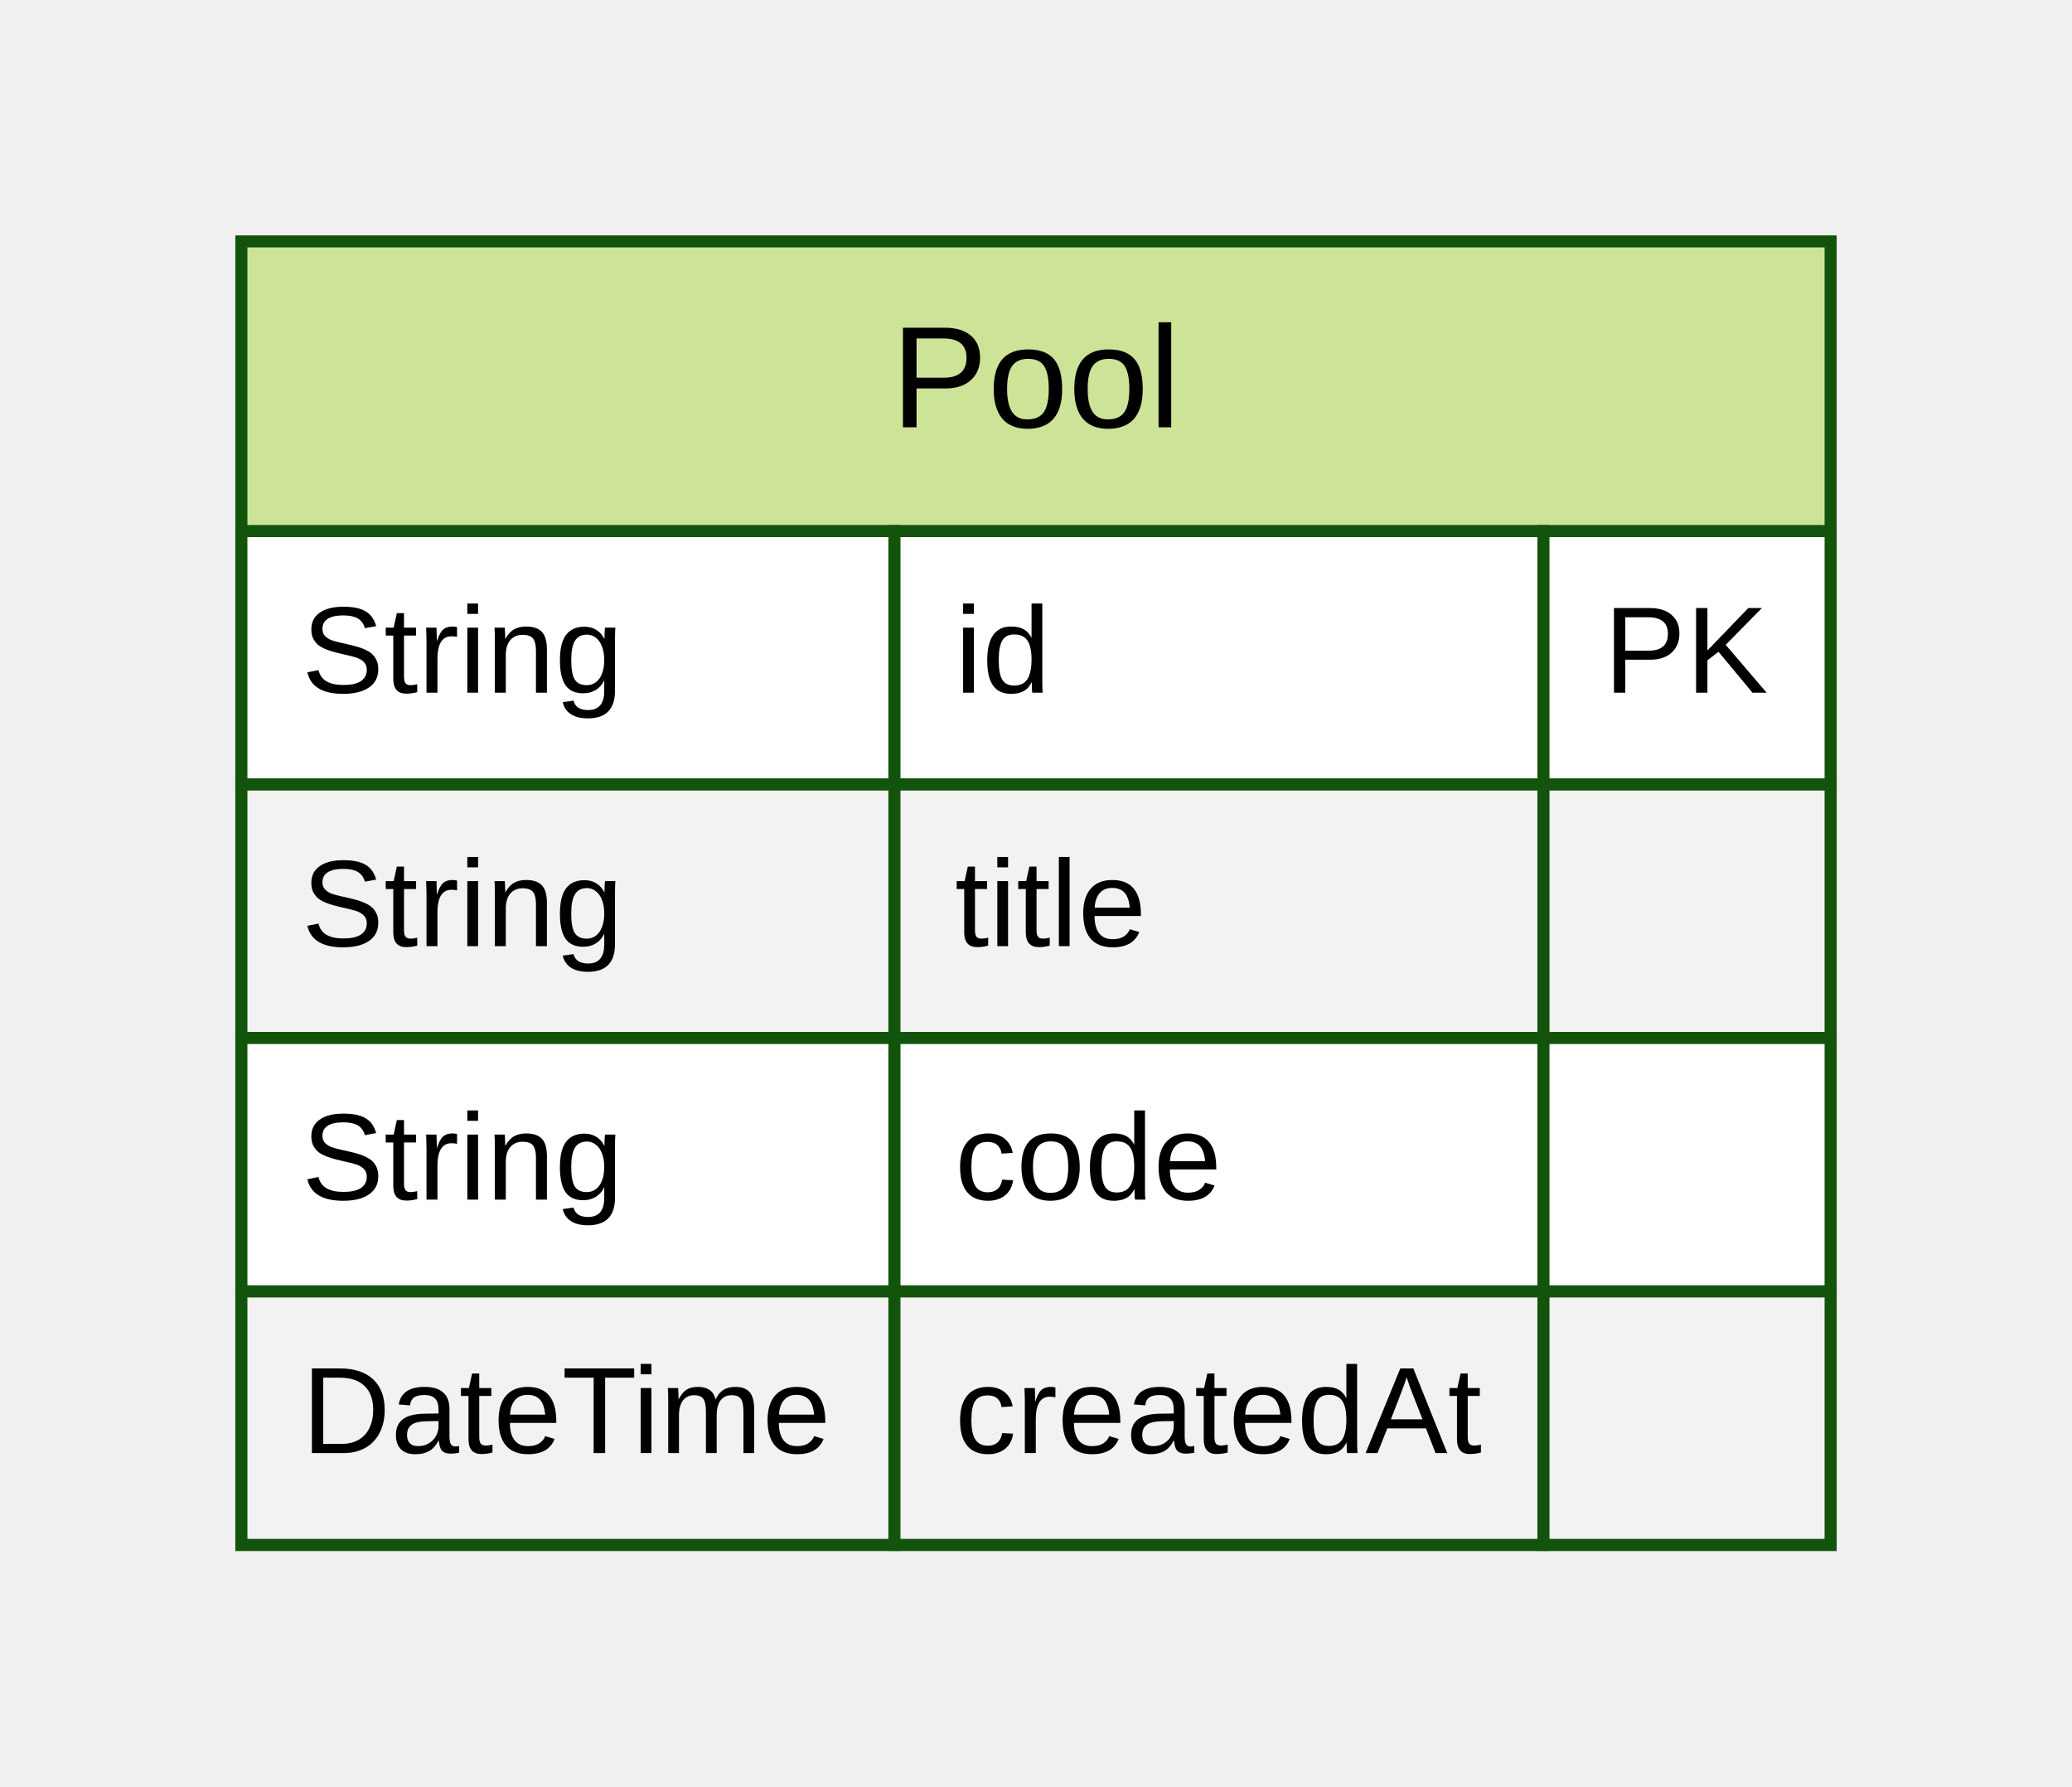
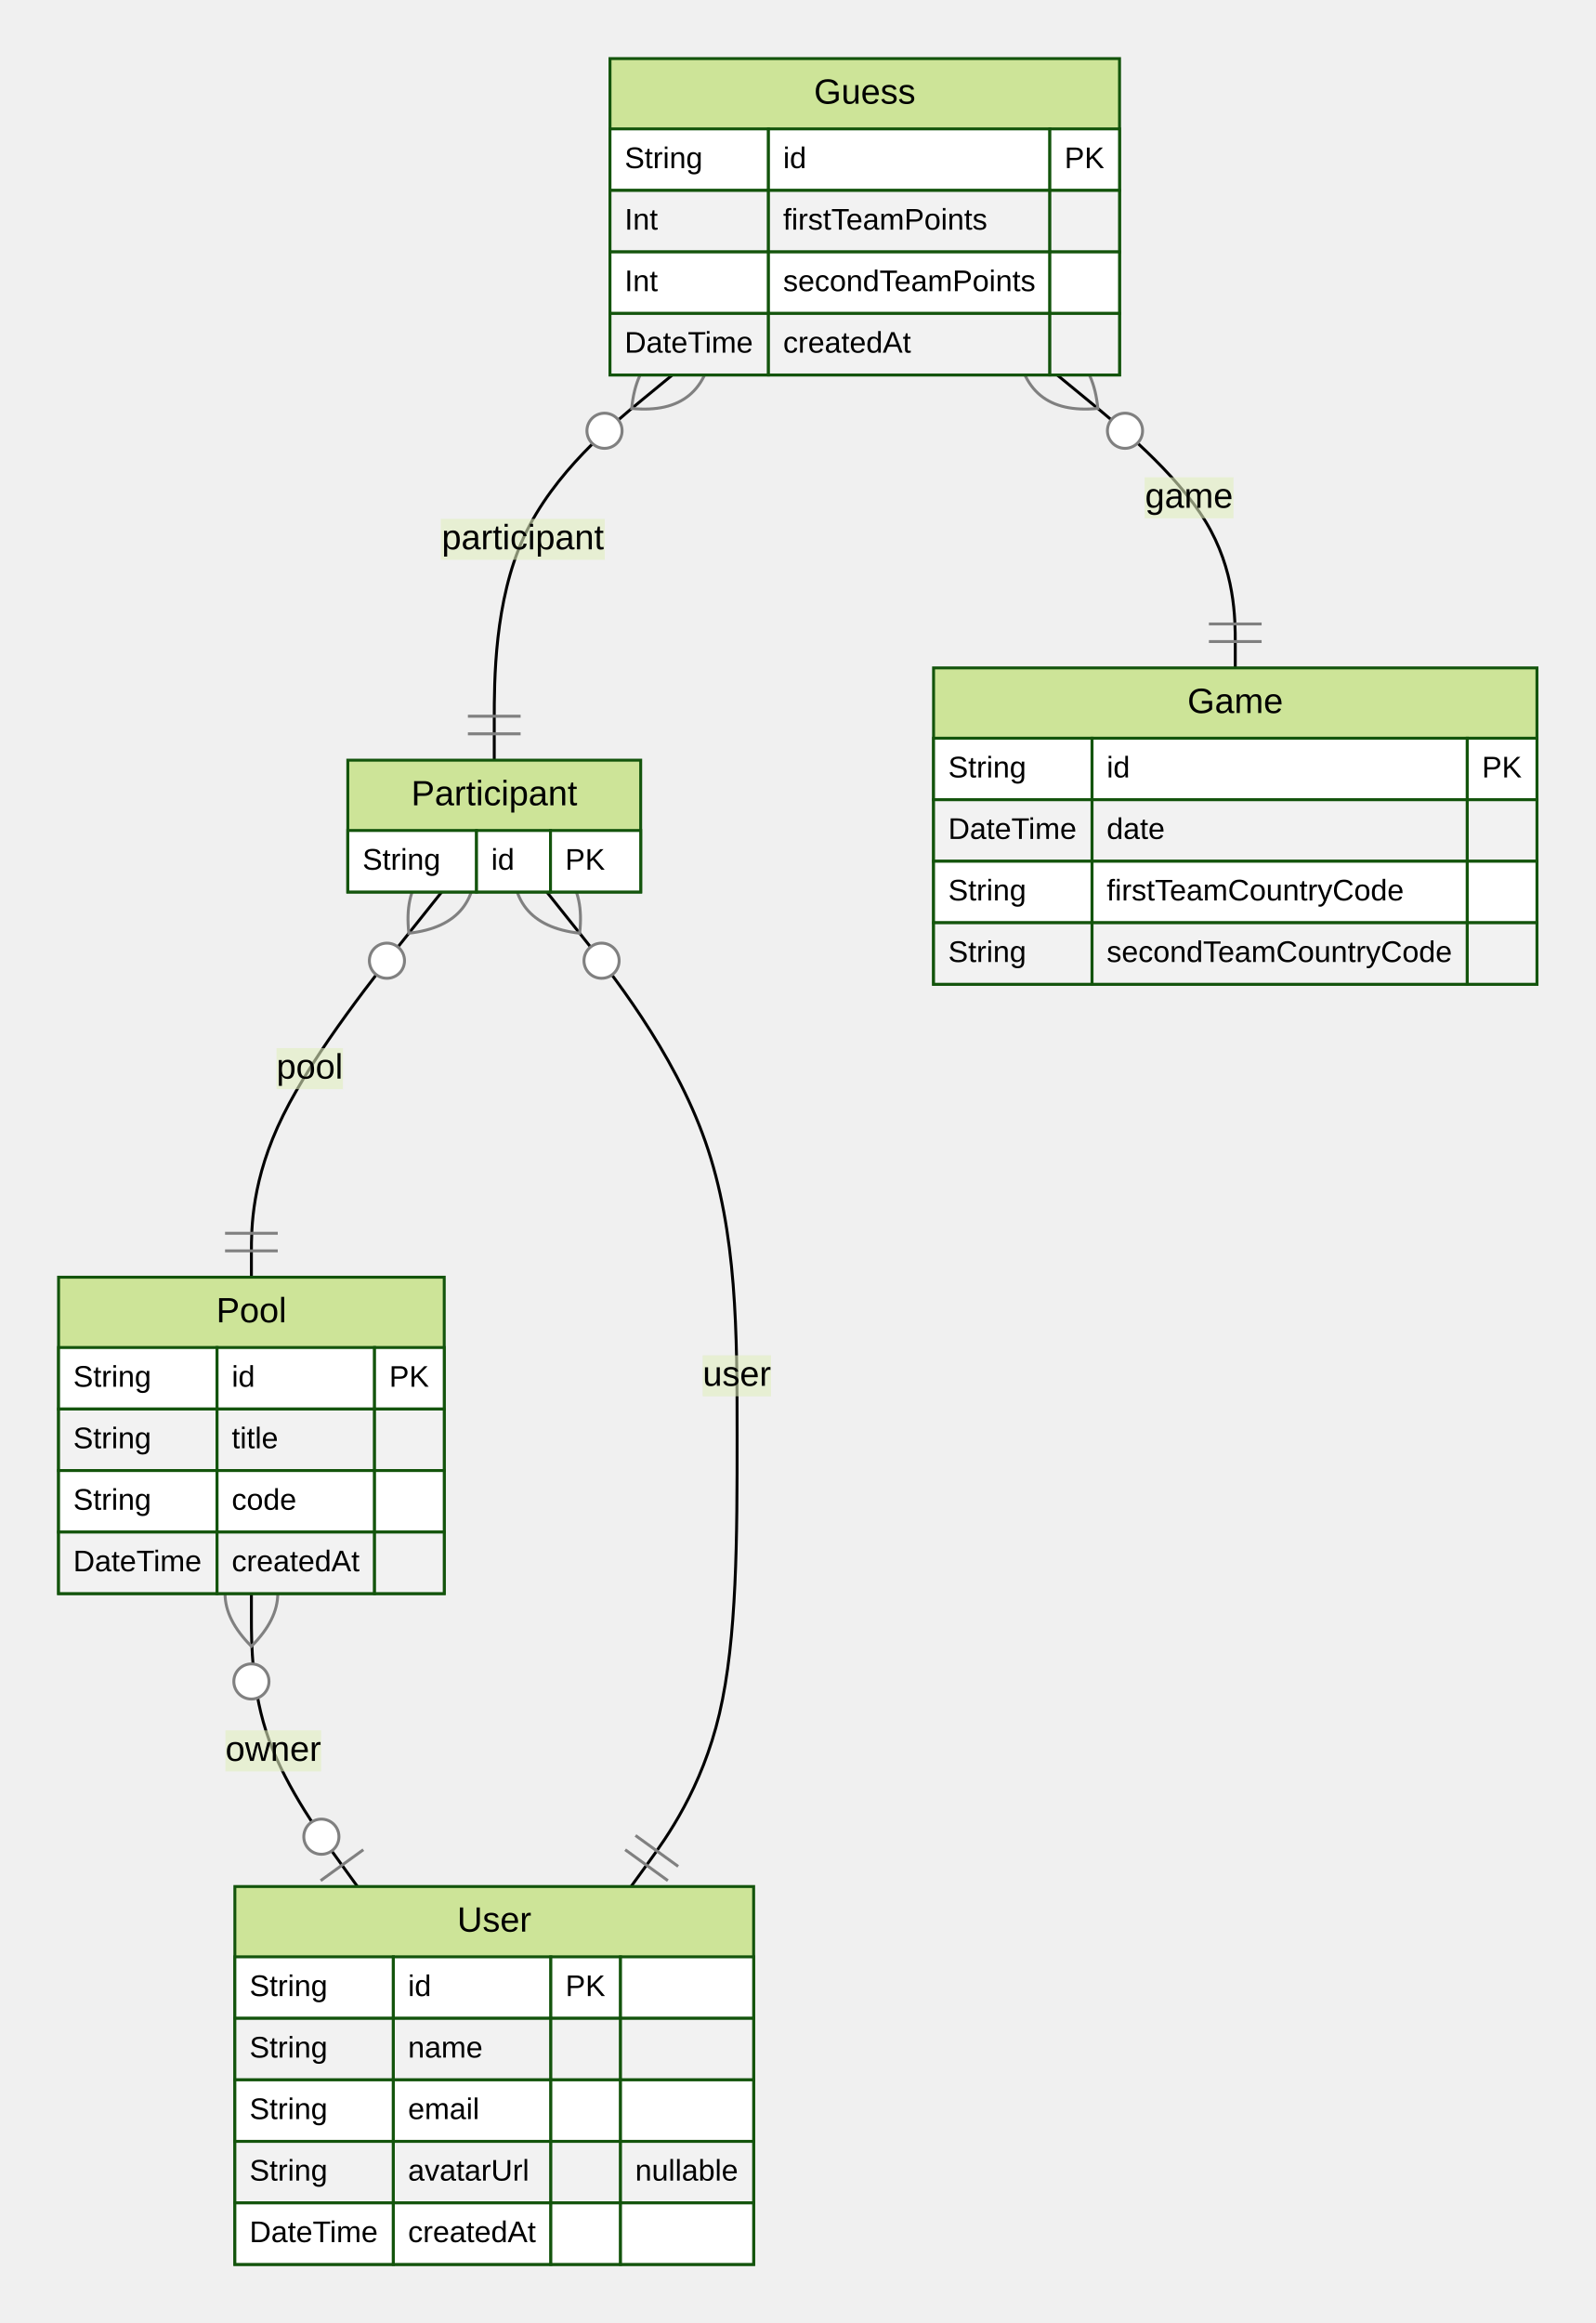
- <svg xmlns="http://www.w3.org/2000/svg" aria-labelledby="chart-title-mermaid-0 chart-desc-mermaid-0" role="img" viewBox="0 0 171.683 148" style="max-width: 171.683px; background-color: white;" width="100%" id="mermaid-0">
+ <svg xmlns="http://www.w3.org/2000/svg" aria-labelledby="chart-title-mermaid-0 chart-desc-mermaid-0" role="img" viewBox="0 0 544.791 793" style="max-width: 544.791px; background-color: white;" width="100%" id="mermaid-0">
  <style>#mermaid-0 {font-family:"trebuchet ms",verdana,arial,sans-serif;font-size:16px;fill:#000000;}#mermaid-0 .error-icon{fill:#552222;}#mermaid-0 .error-text{fill:#552222;stroke:#552222;}#mermaid-0 .edge-thickness-normal{stroke-width:2px;}#mermaid-0 .edge-thickness-thick{stroke-width:3.5px;}#mermaid-0 .edge-pattern-solid{stroke-dasharray:0;}#mermaid-0 .edge-pattern-dashed{stroke-dasharray:3;}#mermaid-0 .edge-pattern-dotted{stroke-dasharray:2;}#mermaid-0 .marker{fill:#000000;stroke:#000000;}#mermaid-0 .marker.cross{stroke:#000000;}#mermaid-0 svg{font-family:"trebuchet ms",verdana,arial,sans-serif;font-size:16px;}#mermaid-0 .entityBox{fill:#cde498;stroke:#13540c;}#mermaid-0 .attributeBoxOdd{fill:#ffffff;stroke:#13540c;}#mermaid-0 .attributeBoxEven{fill:#f2f2f2;stroke:#13540c;}#mermaid-0 .relationshipLabelBox{fill:hsl(78.158, 58.462%, 84.51%);opacity:0.7;background-color:hsl(78.158, 58.462%, 84.51%);}#mermaid-0 .relationshipLabelBox rect{opacity:0.5;}#mermaid-0 .relationshipLine{stroke:#000000;}#mermaid-0 :root{--mermaid-font-family:"trebuchet ms",verdana,arial,sans-serif;}</style>
  <g />
  <defs>
    <marker orient="auto" markerHeight="18" markerWidth="18" refY="9" refX="0" id="ONLY_ONE_START">
      <path d="M9,0 L9,18 M15,0 L15,18" fill="none" stroke="gray" />
    </marker>
  </defs>
  <defs>
    <marker orient="auto" markerHeight="18" markerWidth="18" refY="9" refX="18" id="ONLY_ONE_END">
      <path d="M3,0 L3,18 M9,0 L9,18" fill="none" stroke="gray" />
    </marker>
  </defs>
  <defs>
    <marker orient="auto" markerHeight="18" markerWidth="30" refY="9" refX="0" id="ZERO_OR_ONE_START">
      <circle r="6" cy="9" cx="21" fill="white" stroke="gray" />
      <path d="M9,0 L9,18" fill="none" stroke="gray" />
    </marker>
  </defs>
  <defs>
    <marker orient="auto" markerHeight="18" markerWidth="30" refY="9" refX="30" id="ZERO_OR_ONE_END">
      <circle r="6" cy="9" cx="9" fill="white" stroke="gray" />
      <path d="M21,0 L21,18" fill="none" stroke="gray" />
    </marker>
  </defs>
  <defs>
    <marker orient="auto" markerHeight="36" markerWidth="45" refY="18" refX="18" id="ONE_OR_MORE_START">
      <path d="M0,18 Q 18,0 36,18 Q 18,36 0,18 M42,9 L42,27" fill="none" stroke="gray" />
    </marker>
  </defs>
  <defs>
    <marker orient="auto" markerHeight="36" markerWidth="45" refY="18" refX="27" id="ONE_OR_MORE_END">
      <path d="M3,9 L3,27 M9,18 Q27,0 45,18 Q27,36 9,18" fill="none" stroke="gray" />
    </marker>
  </defs>
  <defs>
    <marker orient="auto" markerHeight="36" markerWidth="57" refY="18" refX="18" id="ZERO_OR_MORE_START">
      <circle r="6" cy="18" cx="48" fill="white" stroke="gray" />
      <path d="M0,18 Q18,0 36,18 Q18,36 0,18" fill="none" stroke="gray" />
    </marker>
  </defs>
  <defs>
    <marker orient="auto" markerHeight="36" markerWidth="57" refY="18" refX="39" id="ZERO_OR_MORE_END">
      <circle r="6" cy="18" cx="9" fill="white" stroke="gray" />
      <path d="M21,18 Q39,0 57,18 Q39,36 21,18" fill="none" stroke="gray" />
    </marker>
  </defs>
-   <g transform="translate(20,20 )" id="Pool">
+   <path marker-start="url(#ZERO_OR_MORE_START)" marker-end="url(#ZERO_OR_ONE_END)" fill="none" stroke="gray" d="M85.841,544L85.841,552.333C85.841,560.667,85.841,577.333,91.876,594C97.911,610.667,109.981,627.333,116.016,635.667L122.051,644" class="er relationshipLine" />
+   <path marker-start="url(#ZERO_OR_MORE_START)" marker-end="url(#ONLY_ONE_END)" fill="none" stroke="gray" d="M186.702,304.5L197.532,318.083C208.362,331.667,230.023,358.833,240.853,389.75C251.683,420.667,251.683,455.333,251.683,490C251.683,524.667,251.683,559.333,245.648,585C239.613,610.667,227.543,627.333,221.508,635.667L215.473,644" class="er relationshipLine" />
+   <path marker-start="url(#ZERO_OR_MORE_START)" marker-end="url(#ONLY_ONE_END)" fill="none" stroke="gray" d="M150.823,304.5L139.992,318.083C129.162,331.667,107.502,358.833,96.672,380.75C85.841,402.667,85.841,419.333,85.841,427.667L85.841,436" class="er relationshipLine" />
+   <path marker-start="url(#ZERO_OR_MORE_START)" marker-end="url(#ONLY_ONE_END)" fill="none" stroke="gray" d="M229.583,128L219.446,136.333C209.309,144.667,189.036,161.333,178.899,183.25C168.762,205.167,168.762,232.333,168.762,245.917L168.762,259.5" class="er relationshipLine" />
+   <path marker-start="url(#ZERO_OR_MORE_START)" marker-end="url(#ONLY_ONE_END)" fill="none" stroke="gray" d="M360.956,128L371.093,136.333C381.23,144.667,401.503,161.333,411.64,178C421.777,194.667,421.777,211.333,421.777,219.667L421.777,228" class="er relationshipLine" />
+   <g transform="translate(20,436 )" id="Pool">
    <rect height="108" width="131.683" y="0" x="0" stroke="gray" fill-opacity="100%" fill="honeydew" class="er entityBox" />
    <text transform="translate(65.84149,12)" style="font-family: &quot;trebuchet ms&quot;, verdana, arial, sans-serif;; font-size: 12px" text-anchor="middle" dominant-baseline="middle" y="0" x="0" id="entity-Pool" class="er entityLabel">Pool</text>
    <rect height="21" width="54.113" y="24" x="0" stroke="gray" fill-opacity="100%" fill="honeydew" class="er attributeBoxOdd" />
    <text transform="translate(5,34.5)" style="font-family: &quot;trebuchet ms&quot;, verdana, arial, sans-serif;; font-size: 10.2px" text-anchor="left" dominant-baseline="middle" y="0" x="0" id="entity-Pool-attr-1-type" class="er entityLabel">String</text>
    <rect height="21" width="53.775" y="24" x="54.113" stroke="gray" fill-opacity="100%" fill="honeydew" class="er attributeBoxOdd" />
    <text transform="translate(59.11313,34.5)" style="font-family: &quot;trebuchet ms&quot;, verdana, arial, sans-serif;; font-size: 10.2px" text-anchor="left" dominant-baseline="middle" y="0" x="0" id="entity-Pool-attr-1-name" class="er entityLabel">id</text>
    <rect height="21" width="23.795" y="24" x="107.888" stroke="gray" fill-opacity="100%" fill="honeydew" class="er attributeBoxOdd" />
    <text transform="translate(112.888,34.5)" style="font-family: &quot;trebuchet ms&quot;, verdana, arial, sans-serif;; font-size: 10.2px" text-anchor="left" dominant-baseline="middle" y="0" x="0" id="entity-Pool-attr-1-key" class="er entityLabel">PK</text>
    <rect height="21" width="54.113" y="45" x="0" stroke="gray" fill-opacity="100%" fill="honeydew" class="er attributeBoxEven" />
    <text transform="translate(5,55.5)" style="font-family: &quot;trebuchet ms&quot;, verdana, arial, sans-serif;; font-size: 10.2px" text-anchor="left" dominant-baseline="middle" y="0" x="0" id="entity-Pool-attr-2-type" class="er entityLabel">String</text>
    <rect height="21" width="53.775" y="45" x="54.113" stroke="gray" fill-opacity="100%" fill="honeydew" class="er attributeBoxEven" />
    <text transform="translate(59.11313,55.5)" style="font-family: &quot;trebuchet ms&quot;, verdana, arial, sans-serif;; font-size: 10.2px" text-anchor="left" dominant-baseline="middle" y="0" x="0" id="entity-Pool-attr-2-name" class="er entityLabel">title</text>
    <rect height="21" width="23.795" y="45" x="107.888" stroke="gray" fill-opacity="100%" fill="honeydew" class="er attributeBoxEven" />
    <text transform="translate(112.888,55.5)" style="font-family: &quot;trebuchet ms&quot;, verdana, arial, sans-serif;; font-size: 10.2px" text-anchor="left" dominant-baseline="middle" y="0" x="0" id="entity-Pool-attr-2-key" class="er entityLabel" />
    <rect height="21" width="54.113" y="66" x="0" stroke="gray" fill-opacity="100%" fill="honeydew" class="er attributeBoxOdd" />
    <text transform="translate(5,76.5)" style="font-family: &quot;trebuchet ms&quot;, verdana, arial, sans-serif;; font-size: 10.2px" text-anchor="left" dominant-baseline="middle" y="0" x="0" id="entity-Pool-attr-3-type" class="er entityLabel">String</text>
    <rect height="21" width="53.775" y="66" x="54.113" stroke="gray" fill-opacity="100%" fill="honeydew" class="er attributeBoxOdd" />
    <text transform="translate(59.11313,76.5)" style="font-family: &quot;trebuchet ms&quot;, verdana, arial, sans-serif;; font-size: 10.2px" text-anchor="left" dominant-baseline="middle" y="0" x="0" id="entity-Pool-attr-3-name" class="er entityLabel">code</text>
    <rect height="21" width="23.795" y="66" x="107.888" stroke="gray" fill-opacity="100%" fill="honeydew" class="er attributeBoxOdd" />
    <text transform="translate(112.888,76.5)" style="font-family: &quot;trebuchet ms&quot;, verdana, arial, sans-serif;; font-size: 10.2px" text-anchor="left" dominant-baseline="middle" y="0" x="0" id="entity-Pool-attr-3-key" class="er entityLabel" />
    <rect height="21" width="54.113" y="87" x="0" stroke="gray" fill-opacity="100%" fill="honeydew" class="er attributeBoxEven" />
    <text transform="translate(5,97.5)" style="font-family: &quot;trebuchet ms&quot;, verdana, arial, sans-serif;; font-size: 10.2px" text-anchor="left" dominant-baseline="middle" y="0" x="0" id="entity-Pool-attr-4-type" class="er entityLabel">DateTime</text>
    <rect height="21" width="53.775" y="87" x="54.113" stroke="gray" fill-opacity="100%" fill="honeydew" class="er attributeBoxEven" />
    <text transform="translate(59.11313,97.5)" style="font-family: &quot;trebuchet ms&quot;, verdana, arial, sans-serif;; font-size: 10.2px" text-anchor="left" dominant-baseline="middle" y="0" x="0" id="entity-Pool-attr-4-name" class="er entityLabel">createdAt</text>
    <rect height="21" width="23.795" y="87" x="107.888" stroke="gray" fill-opacity="100%" fill="honeydew" class="er attributeBoxEven" />
    <text transform="translate(112.888,97.5)" style="font-family: &quot;trebuchet ms&quot;, verdana, arial, sans-serif;; font-size: 10.2px" text-anchor="left" dominant-baseline="middle" y="0" x="0" id="entity-Pool-attr-4-key" class="er entityLabel" />
  </g>
+   <g transform="translate(118.7622,259.5 )" id="Participant">
+     <rect height="45" width="100" y="0" x="0" stroke="gray" fill-opacity="100%" fill="honeydew" class="er entityBox" />
+     <text transform="translate(50,12)" style="font-family: &quot;trebuchet ms&quot;, verdana, arial, sans-serif;; font-size: 12px" text-anchor="middle" dominant-baseline="middle" y="0" x="0" id="entity-Participant" class="er entityLabel">Participant</text>
+     <rect height="21" width="43.945" y="24" x="0" stroke="gray" fill-opacity="100%" fill="honeydew" class="er attributeBoxOdd" />
+     <text transform="translate(5,34.5)" style="font-family: &quot;trebuchet ms&quot;, verdana, arial, sans-serif;; font-size: 10.2px" text-anchor="left" dominant-baseline="middle" y="0" x="0" id="entity-Participant-attr-1-type" class="er entityLabel">String</text>
+     <rect height="21" width="25.262" y="24" x="43.945" stroke="gray" fill-opacity="100%" fill="honeydew" class="er attributeBoxOdd" />
+     <text transform="translate(48.94526,34.5)" style="font-family: &quot;trebuchet ms&quot;, verdana, arial, sans-serif;; font-size: 10.2px" text-anchor="left" dominant-baseline="middle" y="0" x="0" id="entity-Participant-attr-1-name" class="er entityLabel">id</text>
+     <rect height="21" width="30.793" y="24" x="69.207" stroke="gray" fill-opacity="100%" fill="honeydew" class="er attributeBoxOdd" />
+     <text transform="translate(74.20681,34.5)" style="font-family: &quot;trebuchet ms&quot;, verdana, arial, sans-serif;; font-size: 10.2px" text-anchor="left" dominant-baseline="middle" y="0" x="0" id="entity-Participant-attr-1-key" class="er entityLabel">PK</text>
+   </g>
+   <g transform="translate(80.19414,644 )" id="User">
+     <rect height="129" width="177.136" y="0" x="0" stroke="gray" fill-opacity="100%" fill="honeydew" class="er entityBox" />
+     <text transform="translate(88.5681,12)" style="font-family: &quot;trebuchet ms&quot;, verdana, arial, sans-serif;; font-size: 12px" text-anchor="middle" dominant-baseline="middle" y="0" x="0" id="entity-User" class="er entityLabel">User</text>
+     <rect height="21" width="54.113" y="24" x="0" stroke="gray" fill-opacity="100%" fill="honeydew" class="er attributeBoxOdd" />
+     <text transform="translate(5,34.5)" style="font-family: &quot;trebuchet ms&quot;, verdana, arial, sans-serif;; font-size: 10.2px" text-anchor="left" dominant-baseline="middle" y="0" x="0" id="entity-User-attr-1-type" class="er entityLabel">String</text>
+     <rect height="21" width="53.775" y="24" x="54.113" stroke="gray" fill-opacity="100%" fill="honeydew" class="er attributeBoxOdd" />
+     <text transform="translate(59.11313,34.5)" style="font-family: &quot;trebuchet ms&quot;, verdana, arial, sans-serif;; font-size: 10.2px" text-anchor="left" dominant-baseline="middle" y="0" x="0" id="entity-User-attr-1-name" class="er entityLabel">id</text>
+     <rect height="21" width="23.795" y="24" x="107.888" stroke="gray" fill-opacity="100%" fill="honeydew" class="er attributeBoxOdd" />
+     <text transform="translate(112.888,34.5)" style="font-family: &quot;trebuchet ms&quot;, verdana, arial, sans-serif;; font-size: 10.2px" text-anchor="left" dominant-baseline="middle" y="0" x="0" id="entity-User-attr-1-key" class="er entityLabel">PK</text>
+     <rect height="21" width="45.453" y="24" x="131.683" stroke="gray" fill-opacity="100%" fill="honeydew" class="er attributeBoxOdd" />
+     <text transform="translate(136.683,34.5)" style="font-family: &quot;trebuchet ms&quot;, verdana, arial, sans-serif;; font-size: 10.2px" text-anchor="left" dominant-baseline="middle" y="0" x="0" id="entity-User-attr-1-comment" class="er entityLabel" />
+     <rect height="21" width="54.113" y="45" x="0" stroke="gray" fill-opacity="100%" fill="honeydew" class="er attributeBoxEven" />
+     <text transform="translate(5,55.5)" style="font-family: &quot;trebuchet ms&quot;, verdana, arial, sans-serif;; font-size: 10.2px" text-anchor="left" dominant-baseline="middle" y="0" x="0" id="entity-User-attr-2-type" class="er entityLabel">String</text>
+     <rect height="21" width="53.775" y="45" x="54.113" stroke="gray" fill-opacity="100%" fill="honeydew" class="er attributeBoxEven" />
+     <text transform="translate(59.11313,55.5)" style="font-family: &quot;trebuchet ms&quot;, verdana, arial, sans-serif;; font-size: 10.2px" text-anchor="left" dominant-baseline="middle" y="0" x="0" id="entity-User-attr-2-name" class="er entityLabel">name</text>
+     <rect height="21" width="23.795" y="45" x="107.888" stroke="gray" fill-opacity="100%" fill="honeydew" class="er attributeBoxEven" />
+     <text transform="translate(112.888,55.5)" style="font-family: &quot;trebuchet ms&quot;, verdana, arial, sans-serif;; font-size: 10.2px" text-anchor="left" dominant-baseline="middle" y="0" x="0" id="entity-User-attr-2-key" class="er entityLabel" />
+     <rect height="21" width="45.453" y="45" x="131.683" stroke="gray" fill-opacity="100%" fill="honeydew" class="er attributeBoxEven" />
+     <text transform="translate(136.683,55.5)" style="font-family: &quot;trebuchet ms&quot;, verdana, arial, sans-serif;; font-size: 10.2px" text-anchor="left" dominant-baseline="middle" y="0" x="0" id="entity-User-attr-2-comment" class="er entityLabel" />
+     <rect height="21" width="54.113" y="66" x="0" stroke="gray" fill-opacity="100%" fill="honeydew" class="er attributeBoxOdd" />
+     <text transform="translate(5,76.5)" style="font-family: &quot;trebuchet ms&quot;, verdana, arial, sans-serif;; font-size: 10.2px" text-anchor="left" dominant-baseline="middle" y="0" x="0" id="entity-User-attr-3-type" class="er entityLabel">String</text>
+     <rect height="21" width="53.775" y="66" x="54.113" stroke="gray" fill-opacity="100%" fill="honeydew" class="er attributeBoxOdd" />
+     <text transform="translate(59.11313,76.5)" style="font-family: &quot;trebuchet ms&quot;, verdana, arial, sans-serif;; font-size: 10.2px" text-anchor="left" dominant-baseline="middle" y="0" x="0" id="entity-User-attr-3-name" class="er entityLabel">email</text>
+     <rect height="21" width="23.795" y="66" x="107.888" stroke="gray" fill-opacity="100%" fill="honeydew" class="er attributeBoxOdd" />
+     <text transform="translate(112.888,76.5)" style="font-family: &quot;trebuchet ms&quot;, verdana, arial, sans-serif;; font-size: 10.2px" text-anchor="left" dominant-baseline="middle" y="0" x="0" id="entity-User-attr-3-key" class="er entityLabel" />
+     <rect height="21" width="45.453" y="66" x="131.683" stroke="gray" fill-opacity="100%" fill="honeydew" class="er attributeBoxOdd" />
+     <text transform="translate(136.683,76.5)" style="font-family: &quot;trebuchet ms&quot;, verdana, arial, sans-serif;; font-size: 10.2px" text-anchor="left" dominant-baseline="middle" y="0" x="0" id="entity-User-attr-3-comment" class="er entityLabel" />
+     <rect height="21" width="54.113" y="87" x="0" stroke="gray" fill-opacity="100%" fill="honeydew" class="er attributeBoxEven" />
+     <text transform="translate(5,97.5)" style="font-family: &quot;trebuchet ms&quot;, verdana, arial, sans-serif;; font-size: 10.2px" text-anchor="left" dominant-baseline="middle" y="0" x="0" id="entity-User-attr-4-type" class="er entityLabel">String</text>
+     <rect height="21" width="53.775" y="87" x="54.113" stroke="gray" fill-opacity="100%" fill="honeydew" class="er attributeBoxEven" />
+     <text transform="translate(59.11313,97.5)" style="font-family: &quot;trebuchet ms&quot;, verdana, arial, sans-serif;; font-size: 10.2px" text-anchor="left" dominant-baseline="middle" y="0" x="0" id="entity-User-attr-4-name" class="er entityLabel">avatarUrl</text>
+     <rect height="21" width="23.795" y="87" x="107.888" stroke="gray" fill-opacity="100%" fill="honeydew" class="er attributeBoxEven" />
+     <text transform="translate(112.888,97.5)" style="font-family: &quot;trebuchet ms&quot;, verdana, arial, sans-serif;; font-size: 10.2px" text-anchor="left" dominant-baseline="middle" y="0" x="0" id="entity-User-attr-4-key" class="er entityLabel" />
+     <rect height="21" width="45.453" y="87" x="131.683" stroke="gray" fill-opacity="100%" fill="honeydew" class="er attributeBoxEven" />
+     <text transform="translate(136.683,97.5)" style="font-family: &quot;trebuchet ms&quot;, verdana, arial, sans-serif;; font-size: 10.2px" text-anchor="left" dominant-baseline="middle" y="0" x="0" id="entity-User-attr-4-comment" class="er entityLabel">nullable</text>
+     <rect height="21" width="54.113" y="108" x="0" stroke="gray" fill-opacity="100%" fill="honeydew" class="er attributeBoxOdd" />
+     <text transform="translate(5,118.5)" style="font-family: &quot;trebuchet ms&quot;, verdana, arial, sans-serif;; font-size: 10.2px" text-anchor="left" dominant-baseline="middle" y="0" x="0" id="entity-User-attr-5-type" class="er entityLabel">DateTime</text>
+     <rect height="21" width="53.775" y="108" x="54.113" stroke="gray" fill-opacity="100%" fill="honeydew" class="er attributeBoxOdd" />
+     <text transform="translate(59.11313,118.5)" style="font-family: &quot;trebuchet ms&quot;, verdana, arial, sans-serif;; font-size: 10.2px" text-anchor="left" dominant-baseline="middle" y="0" x="0" id="entity-User-attr-5-name" class="er entityLabel">createdAt</text>
+     <rect height="21" width="23.795" y="108" x="107.888" stroke="gray" fill-opacity="100%" fill="honeydew" class="er attributeBoxOdd" />
+     <text transform="translate(112.888,118.5)" style="font-family: &quot;trebuchet ms&quot;, verdana, arial, sans-serif;; font-size: 10.2px" text-anchor="left" dominant-baseline="middle" y="0" x="0" id="entity-User-attr-5-key" class="er entityLabel" />
+     <rect height="21" width="45.453" y="108" x="131.683" stroke="gray" fill-opacity="100%" fill="honeydew" class="er attributeBoxOdd" />
+     <text transform="translate(136.683,118.5)" style="font-family: &quot;trebuchet ms&quot;, verdana, arial, sans-serif;; font-size: 10.2px" text-anchor="left" dominant-baseline="middle" y="0" x="0" id="entity-User-attr-5-comment" class="er entityLabel" />
+   </g>
+   <g transform="translate(318.7622,228 )" id="Game">
+     <rect height="108" width="206.029" y="0" x="0" stroke="gray" fill-opacity="100%" fill="honeydew" class="er entityBox" />
+     <text transform="translate(103.0145,12)" style="font-family: &quot;trebuchet ms&quot;, verdana, arial, sans-serif;; font-size: 12px" text-anchor="middle" dominant-baseline="middle" y="0" x="0" id="entity-Game" class="er entityLabel">Game</text>
+     <rect height="21" width="54.113" y="24" x="0" stroke="gray" fill-opacity="100%" fill="honeydew" class="er attributeBoxOdd" />
+     <text transform="translate(5,34.5)" style="font-family: &quot;trebuchet ms&quot;, verdana, arial, sans-serif;; font-size: 10.2px" text-anchor="left" dominant-baseline="middle" y="0" x="0" id="entity-Game-attr-1-type" class="er entityLabel">String</text>
+     <rect height="21" width="128.121" y="24" x="54.113" stroke="gray" fill-opacity="100%" fill="honeydew" class="er attributeBoxOdd" />
+     <text transform="translate(59.11313,34.5)" style="font-family: &quot;trebuchet ms&quot;, verdana, arial, sans-serif;; font-size: 10.2px" text-anchor="left" dominant-baseline="middle" y="0" x="0" id="entity-Game-attr-1-name" class="er entityLabel">id</text>
+     <rect height="21" width="23.795" y="24" x="182.234" stroke="gray" fill-opacity="100%" fill="honeydew" class="er attributeBoxOdd" />
+     <text transform="translate(187.2339,34.5)" style="font-family: &quot;trebuchet ms&quot;, verdana, arial, sans-serif;; font-size: 10.2px" text-anchor="left" dominant-baseline="middle" y="0" x="0" id="entity-Game-attr-1-key" class="er entityLabel">PK</text>
+     <rect height="21" width="54.113" y="45" x="0" stroke="gray" fill-opacity="100%" fill="honeydew" class="er attributeBoxEven" />
+     <text transform="translate(5,55.5)" style="font-family: &quot;trebuchet ms&quot;, verdana, arial, sans-serif;; font-size: 10.2px" text-anchor="left" dominant-baseline="middle" y="0" x="0" id="entity-Game-attr-2-type" class="er entityLabel">DateTime</text>
+     <rect height="21" width="128.121" y="45" x="54.113" stroke="gray" fill-opacity="100%" fill="honeydew" class="er attributeBoxEven" />
+     <text transform="translate(59.11313,55.5)" style="font-family: &quot;trebuchet ms&quot;, verdana, arial, sans-serif;; font-size: 10.2px" text-anchor="left" dominant-baseline="middle" y="0" x="0" id="entity-Game-attr-2-name" class="er entityLabel">date</text>
+     <rect height="21" width="23.795" y="45" x="182.234" stroke="gray" fill-opacity="100%" fill="honeydew" class="er attributeBoxEven" />
+     <text transform="translate(187.2339,55.5)" style="font-family: &quot;trebuchet ms&quot;, verdana, arial, sans-serif;; font-size: 10.2px" text-anchor="left" dominant-baseline="middle" y="0" x="0" id="entity-Game-attr-2-key" class="er entityLabel" />
+     <rect height="21" width="54.113" y="66" x="0" stroke="gray" fill-opacity="100%" fill="honeydew" class="er attributeBoxOdd" />
+     <text transform="translate(5,76.5)" style="font-family: &quot;trebuchet ms&quot;, verdana, arial, sans-serif;; font-size: 10.2px" text-anchor="left" dominant-baseline="middle" y="0" x="0" id="entity-Game-attr-3-type" class="er entityLabel">String</text>
+     <rect height="21" width="128.121" y="66" x="54.113" stroke="gray" fill-opacity="100%" fill="honeydew" class="er attributeBoxOdd" />
+     <text transform="translate(59.11313,76.5)" style="font-family: &quot;trebuchet ms&quot;, verdana, arial, sans-serif;; font-size: 10.2px" text-anchor="left" dominant-baseline="middle" y="0" x="0" id="entity-Game-attr-3-name" class="er entityLabel">firstTeamCountryCode</text>
+     <rect height="21" width="23.795" y="66" x="182.234" stroke="gray" fill-opacity="100%" fill="honeydew" class="er attributeBoxOdd" />
+     <text transform="translate(187.2339,76.5)" style="font-family: &quot;trebuchet ms&quot;, verdana, arial, sans-serif;; font-size: 10.2px" text-anchor="left" dominant-baseline="middle" y="0" x="0" id="entity-Game-attr-3-key" class="er entityLabel" />
+     <rect height="21" width="54.113" y="87" x="0" stroke="gray" fill-opacity="100%" fill="honeydew" class="er attributeBoxEven" />
+     <text transform="translate(5,97.5)" style="font-family: &quot;trebuchet ms&quot;, verdana, arial, sans-serif;; font-size: 10.2px" text-anchor="left" dominant-baseline="middle" y="0" x="0" id="entity-Game-attr-4-type" class="er entityLabel">String</text>
+     <rect height="21" width="128.121" y="87" x="54.113" stroke="gray" fill-opacity="100%" fill="honeydew" class="er attributeBoxEven" />
+     <text transform="translate(59.11313,97.5)" style="font-family: &quot;trebuchet ms&quot;, verdana, arial, sans-serif;; font-size: 10.2px" text-anchor="left" dominant-baseline="middle" y="0" x="0" id="entity-Game-attr-4-name" class="er entityLabel">secondTeamCountryCode</text>
+     <rect height="21" width="23.795" y="87" x="182.234" stroke="gray" fill-opacity="100%" fill="honeydew" class="er attributeBoxEven" />
+     <text transform="translate(187.2339,97.5)" style="font-family: &quot;trebuchet ms&quot;, verdana, arial, sans-serif;; font-size: 10.2px" text-anchor="left" dominant-baseline="middle" y="0" x="0" id="entity-Game-attr-4-key" class="er entityLabel" />
+   </g>
+   <g transform="translate(208.2763,20 )" id="Guess">
+     <rect height="108" width="173.986" y="0" x="0" stroke="gray" fill-opacity="100%" fill="honeydew" class="er entityBox" />
+     <text transform="translate(86.99312,12)" style="font-family: &quot;trebuchet ms&quot;, verdana, arial, sans-serif;; font-size: 12px" text-anchor="middle" dominant-baseline="middle" y="0" x="0" id="entity-Guess" class="er entityLabel">Guess</text>
+     <rect height="21" width="54.113" y="24" x="0" stroke="gray" fill-opacity="100%" fill="honeydew" class="er attributeBoxOdd" />
+     <text transform="translate(5,34.5)" style="font-family: &quot;trebuchet ms&quot;, verdana, arial, sans-serif;; font-size: 10.2px" text-anchor="left" dominant-baseline="middle" y="0" x="0" id="entity-Guess-attr-1-type" class="er entityLabel">String</text>
+     <rect height="21" width="96.078" y="24" x="54.113" stroke="gray" fill-opacity="100%" fill="honeydew" class="er attributeBoxOdd" />
+     <text transform="translate(59.11313,34.5)" style="font-family: &quot;trebuchet ms&quot;, verdana, arial, sans-serif;; font-size: 10.2px" text-anchor="left" dominant-baseline="middle" y="0" x="0" id="entity-Guess-attr-1-name" class="er entityLabel">id</text>
+     <rect height="21" width="23.795" y="24" x="150.191" stroke="gray" fill-opacity="100%" fill="honeydew" class="er attributeBoxOdd" />
+     <text transform="translate(155.1913,34.5)" style="font-family: &quot;trebuchet ms&quot;, verdana, arial, sans-serif;; font-size: 10.2px" text-anchor="left" dominant-baseline="middle" y="0" x="0" id="entity-Guess-attr-1-key" class="er entityLabel">PK</text>
+     <rect height="21" width="54.113" y="45" x="0" stroke="gray" fill-opacity="100%" fill="honeydew" class="er attributeBoxEven" />
+     <text transform="translate(5,55.5)" style="font-family: &quot;trebuchet ms&quot;, verdana, arial, sans-serif;; font-size: 10.2px" text-anchor="left" dominant-baseline="middle" y="0" x="0" id="entity-Guess-attr-2-type" class="er entityLabel">Int</text>
+     <rect height="21" width="96.078" y="45" x="54.113" stroke="gray" fill-opacity="100%" fill="honeydew" class="er attributeBoxEven" />
+     <text transform="translate(59.11313,55.5)" style="font-family: &quot;trebuchet ms&quot;, verdana, arial, sans-serif;; font-size: 10.2px" text-anchor="left" dominant-baseline="middle" y="0" x="0" id="entity-Guess-attr-2-name" class="er entityLabel">firstTeamPoints</text>
+     <rect height="21" width="23.795" y="45" x="150.191" stroke="gray" fill-opacity="100%" fill="honeydew" class="er attributeBoxEven" />
+     <text transform="translate(155.1913,55.5)" style="font-family: &quot;trebuchet ms&quot;, verdana, arial, sans-serif;; font-size: 10.2px" text-anchor="left" dominant-baseline="middle" y="0" x="0" id="entity-Guess-attr-2-key" class="er entityLabel" />
+     <rect height="21" width="54.113" y="66" x="0" stroke="gray" fill-opacity="100%" fill="honeydew" class="er attributeBoxOdd" />
+     <text transform="translate(5,76.5)" style="font-family: &quot;trebuchet ms&quot;, verdana, arial, sans-serif;; font-size: 10.2px" text-anchor="left" dominant-baseline="middle" y="0" x="0" id="entity-Guess-attr-3-type" class="er entityLabel">Int</text>
+     <rect height="21" width="96.078" y="66" x="54.113" stroke="gray" fill-opacity="100%" fill="honeydew" class="er attributeBoxOdd" />
+     <text transform="translate(59.11313,76.5)" style="font-family: &quot;trebuchet ms&quot;, verdana, arial, sans-serif;; font-size: 10.2px" text-anchor="left" dominant-baseline="middle" y="0" x="0" id="entity-Guess-attr-3-name" class="er entityLabel">secondTeamPoints</text>
+     <rect height="21" width="23.795" y="66" x="150.191" stroke="gray" fill-opacity="100%" fill="honeydew" class="er attributeBoxOdd" />
+     <text transform="translate(155.1913,76.5)" style="font-family: &quot;trebuchet ms&quot;, verdana, arial, sans-serif;; font-size: 10.2px" text-anchor="left" dominant-baseline="middle" y="0" x="0" id="entity-Guess-attr-3-key" class="er entityLabel" />
+     <rect height="21" width="54.113" y="87" x="0" stroke="gray" fill-opacity="100%" fill="honeydew" class="er attributeBoxEven" />
+     <text transform="translate(5,97.5)" style="font-family: &quot;trebuchet ms&quot;, verdana, arial, sans-serif;; font-size: 10.2px" text-anchor="left" dominant-baseline="middle" y="0" x="0" id="entity-Guess-attr-4-type" class="er entityLabel">DateTime</text>
+     <rect height="21" width="96.078" y="87" x="54.113" stroke="gray" fill-opacity="100%" fill="honeydew" class="er attributeBoxEven" />
+     <text transform="translate(59.11313,97.5)" style="font-family: &quot;trebuchet ms&quot;, verdana, arial, sans-serif;; font-size: 10.2px" text-anchor="left" dominant-baseline="middle" y="0" x="0" id="entity-Guess-attr-4-name" class="er entityLabel">createdAt</text>
+     <rect height="21" width="23.795" y="87" x="150.191" stroke="gray" fill-opacity="100%" fill="honeydew" class="er attributeBoxEven" />
+     <text transform="translate(155.1913,97.5)" style="font-family: &quot;trebuchet ms&quot;, verdana, arial, sans-serif;; font-size: 10.2px" text-anchor="left" dominant-baseline="middle" y="0" x="0" id="entity-Guess-attr-4-key" class="er entityLabel" />
+   </g>
+   <rect fill-opacity="85%" fill="white" height="14" width="32.688" y="590.7" x="76.968" class="er relationshipLabelBox" />
+   <text style="font-family: &quot;trebuchet ms&quot;, verdana, arial, sans-serif;; font-size: 12px" dominant-baseline="middle" text-anchor="middle" y="597.7" x="93.312" id="rel1" class="er relationshipLabel">owner</text>
+   <rect fill-opacity="85%" fill="white" height="14" width="23.348" y="462.676" x="239.928" class="er relationshipLabelBox" />
+   <text style="font-family: &quot;trebuchet ms&quot;, verdana, arial, sans-serif;; font-size: 12px" dominant-baseline="middle" text-anchor="middle" y="469.676" x="251.601" id="rel2" class="er relationshipLabel">user</text>
+   <rect fill-opacity="85%" fill="white" height="14" width="22.688" y="357.795" x="94.4" class="er relationshipLabelBox" />
+   <text style="font-family: &quot;trebuchet ms&quot;, verdana, arial, sans-serif;; font-size: 12px" dominant-baseline="middle" text-anchor="middle" y="364.795" x="105.744" id="rel3" class="er relationshipLabel">pool</text>
+   <rect fill-opacity="85%" fill="white" height="14" width="56.031" y="177.114" x="150.49" class="er relationshipLabelBox" />
+   <text style="font-family: &quot;trebuchet ms&quot;, verdana, arial, sans-serif;; font-size: 12px" dominant-baseline="middle" text-anchor="middle" y="184.114" x="178.506" id="rel4" class="er relationshipLabel">participant</text>
+   <rect fill-opacity="85%" fill="white" height="14" width="30.344" y="162.93" x="390.825" class="er relationshipLabelBox" />
+   <text style="font-family: &quot;trebuchet ms&quot;, verdana, arial, sans-serif;; font-size: 12px" dominant-baseline="middle" text-anchor="middle" y="169.93" x="405.997" id="rel5" class="er relationshipLabel">game</text>
</svg>
